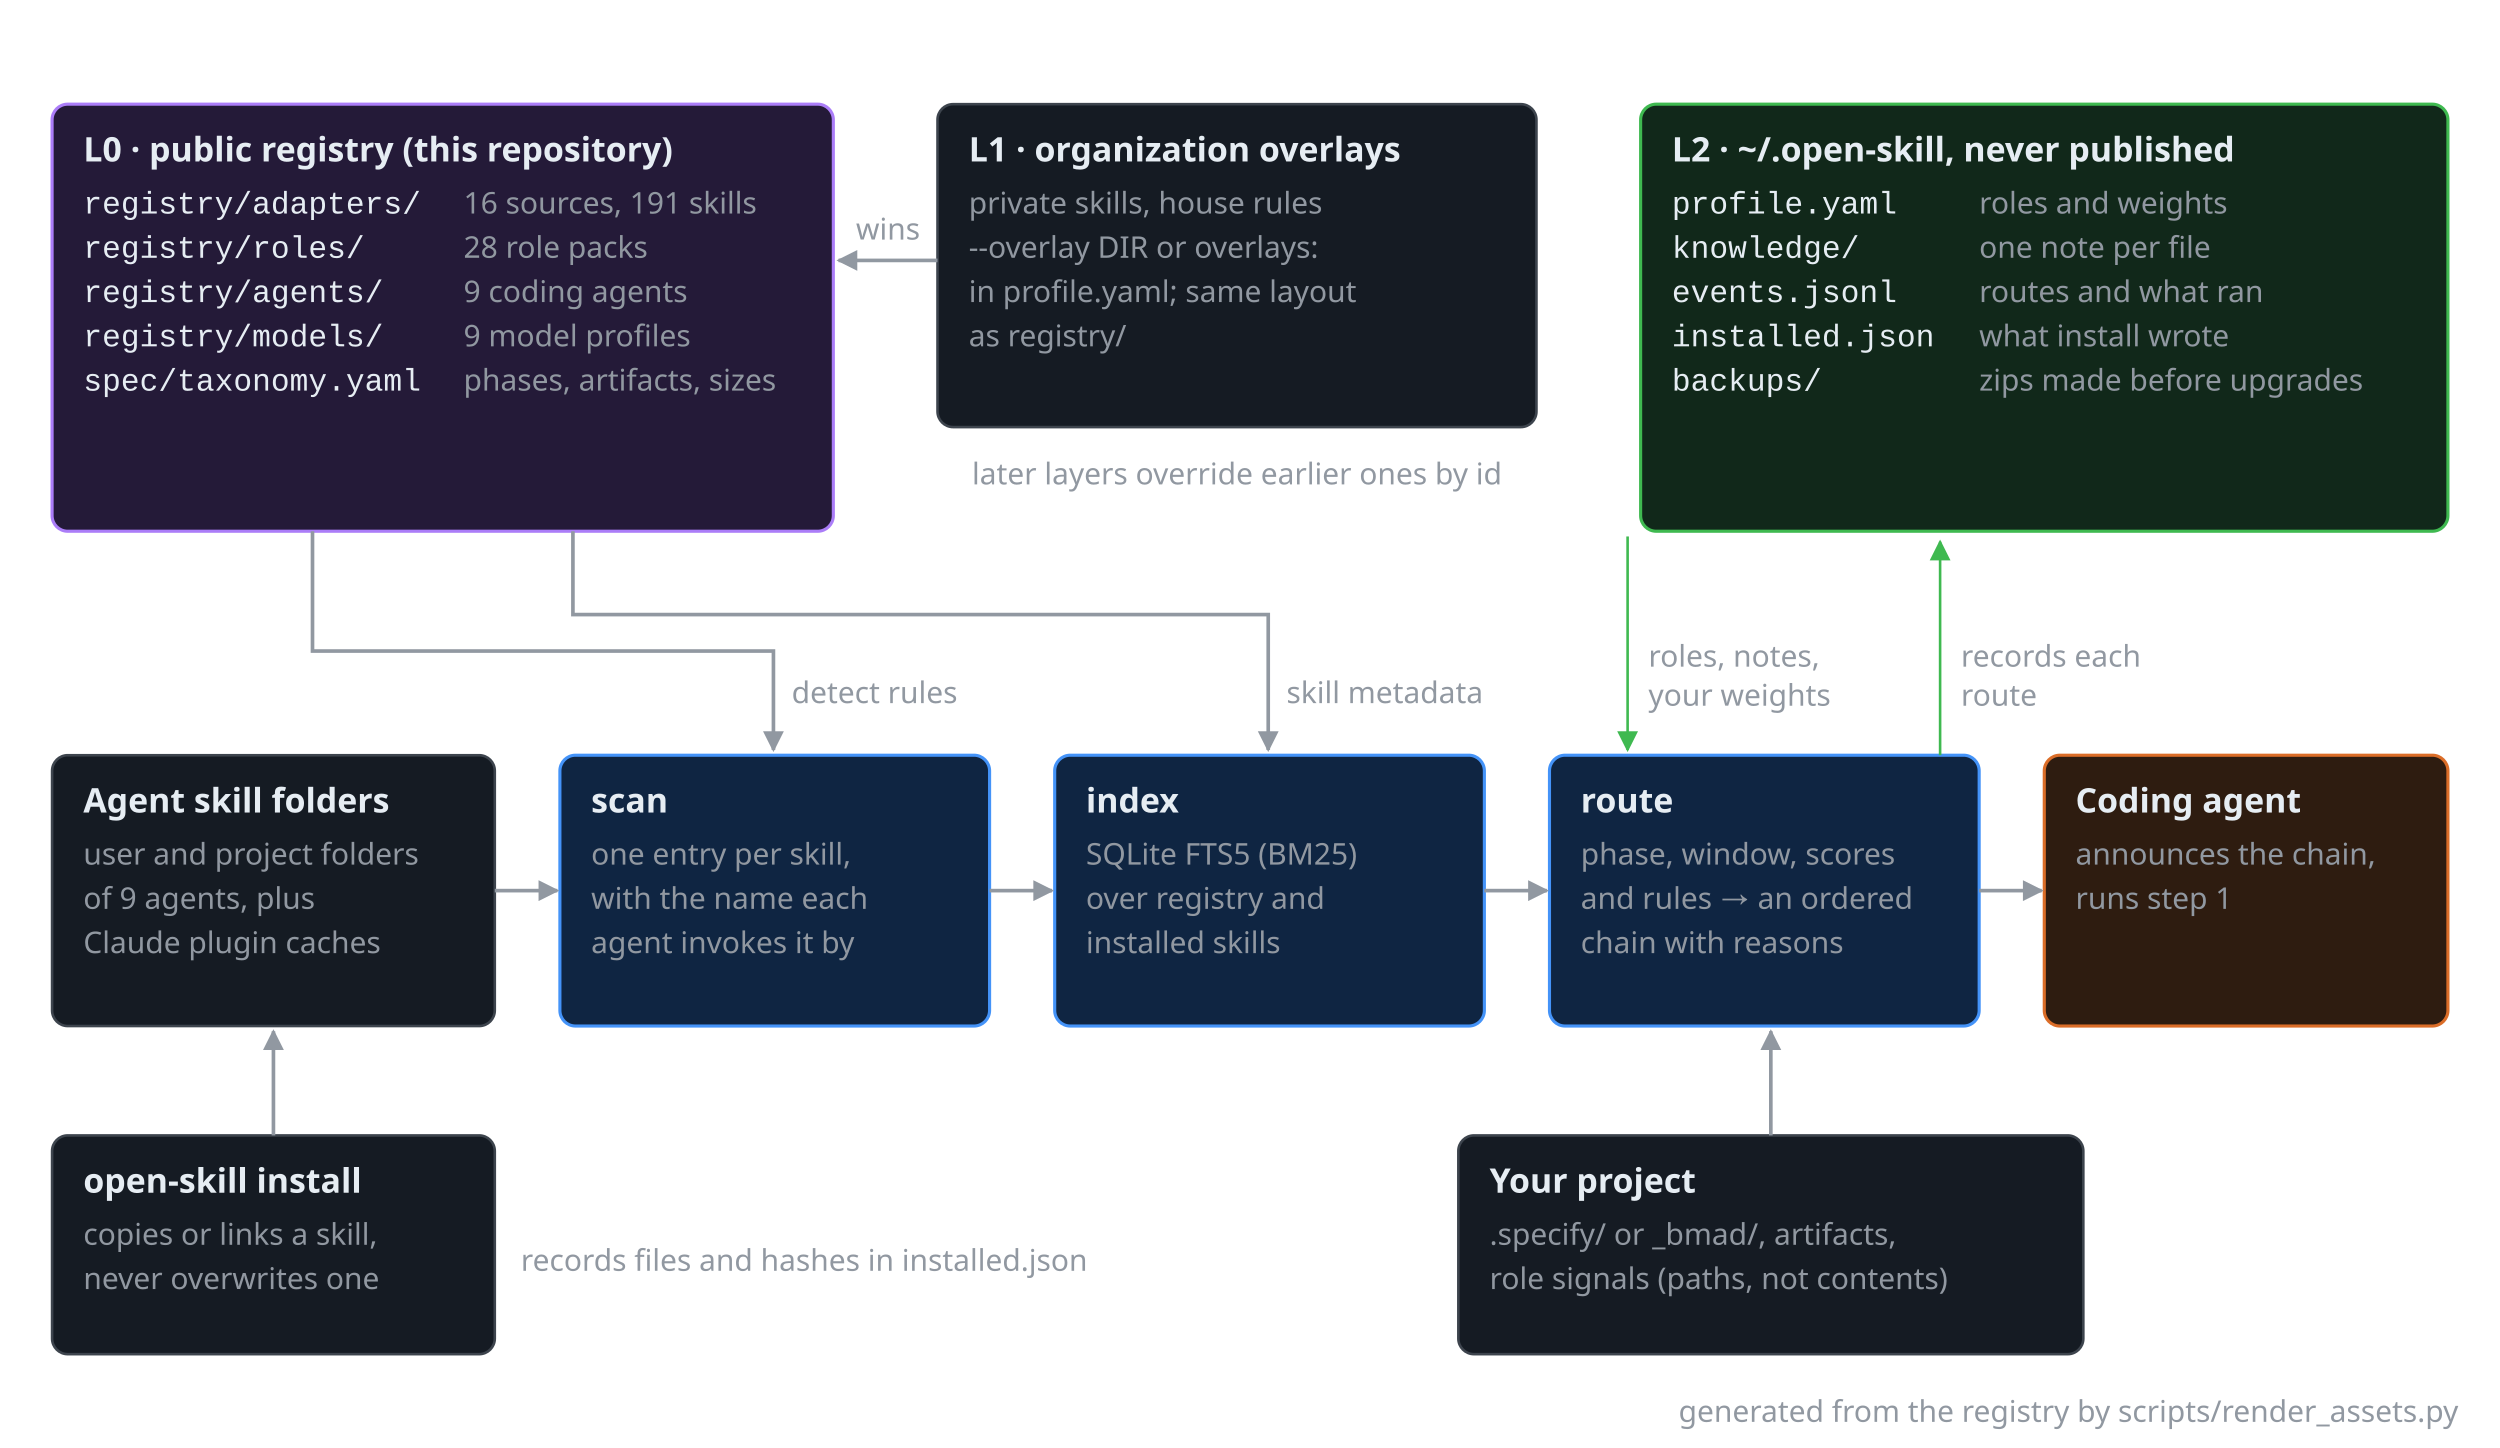
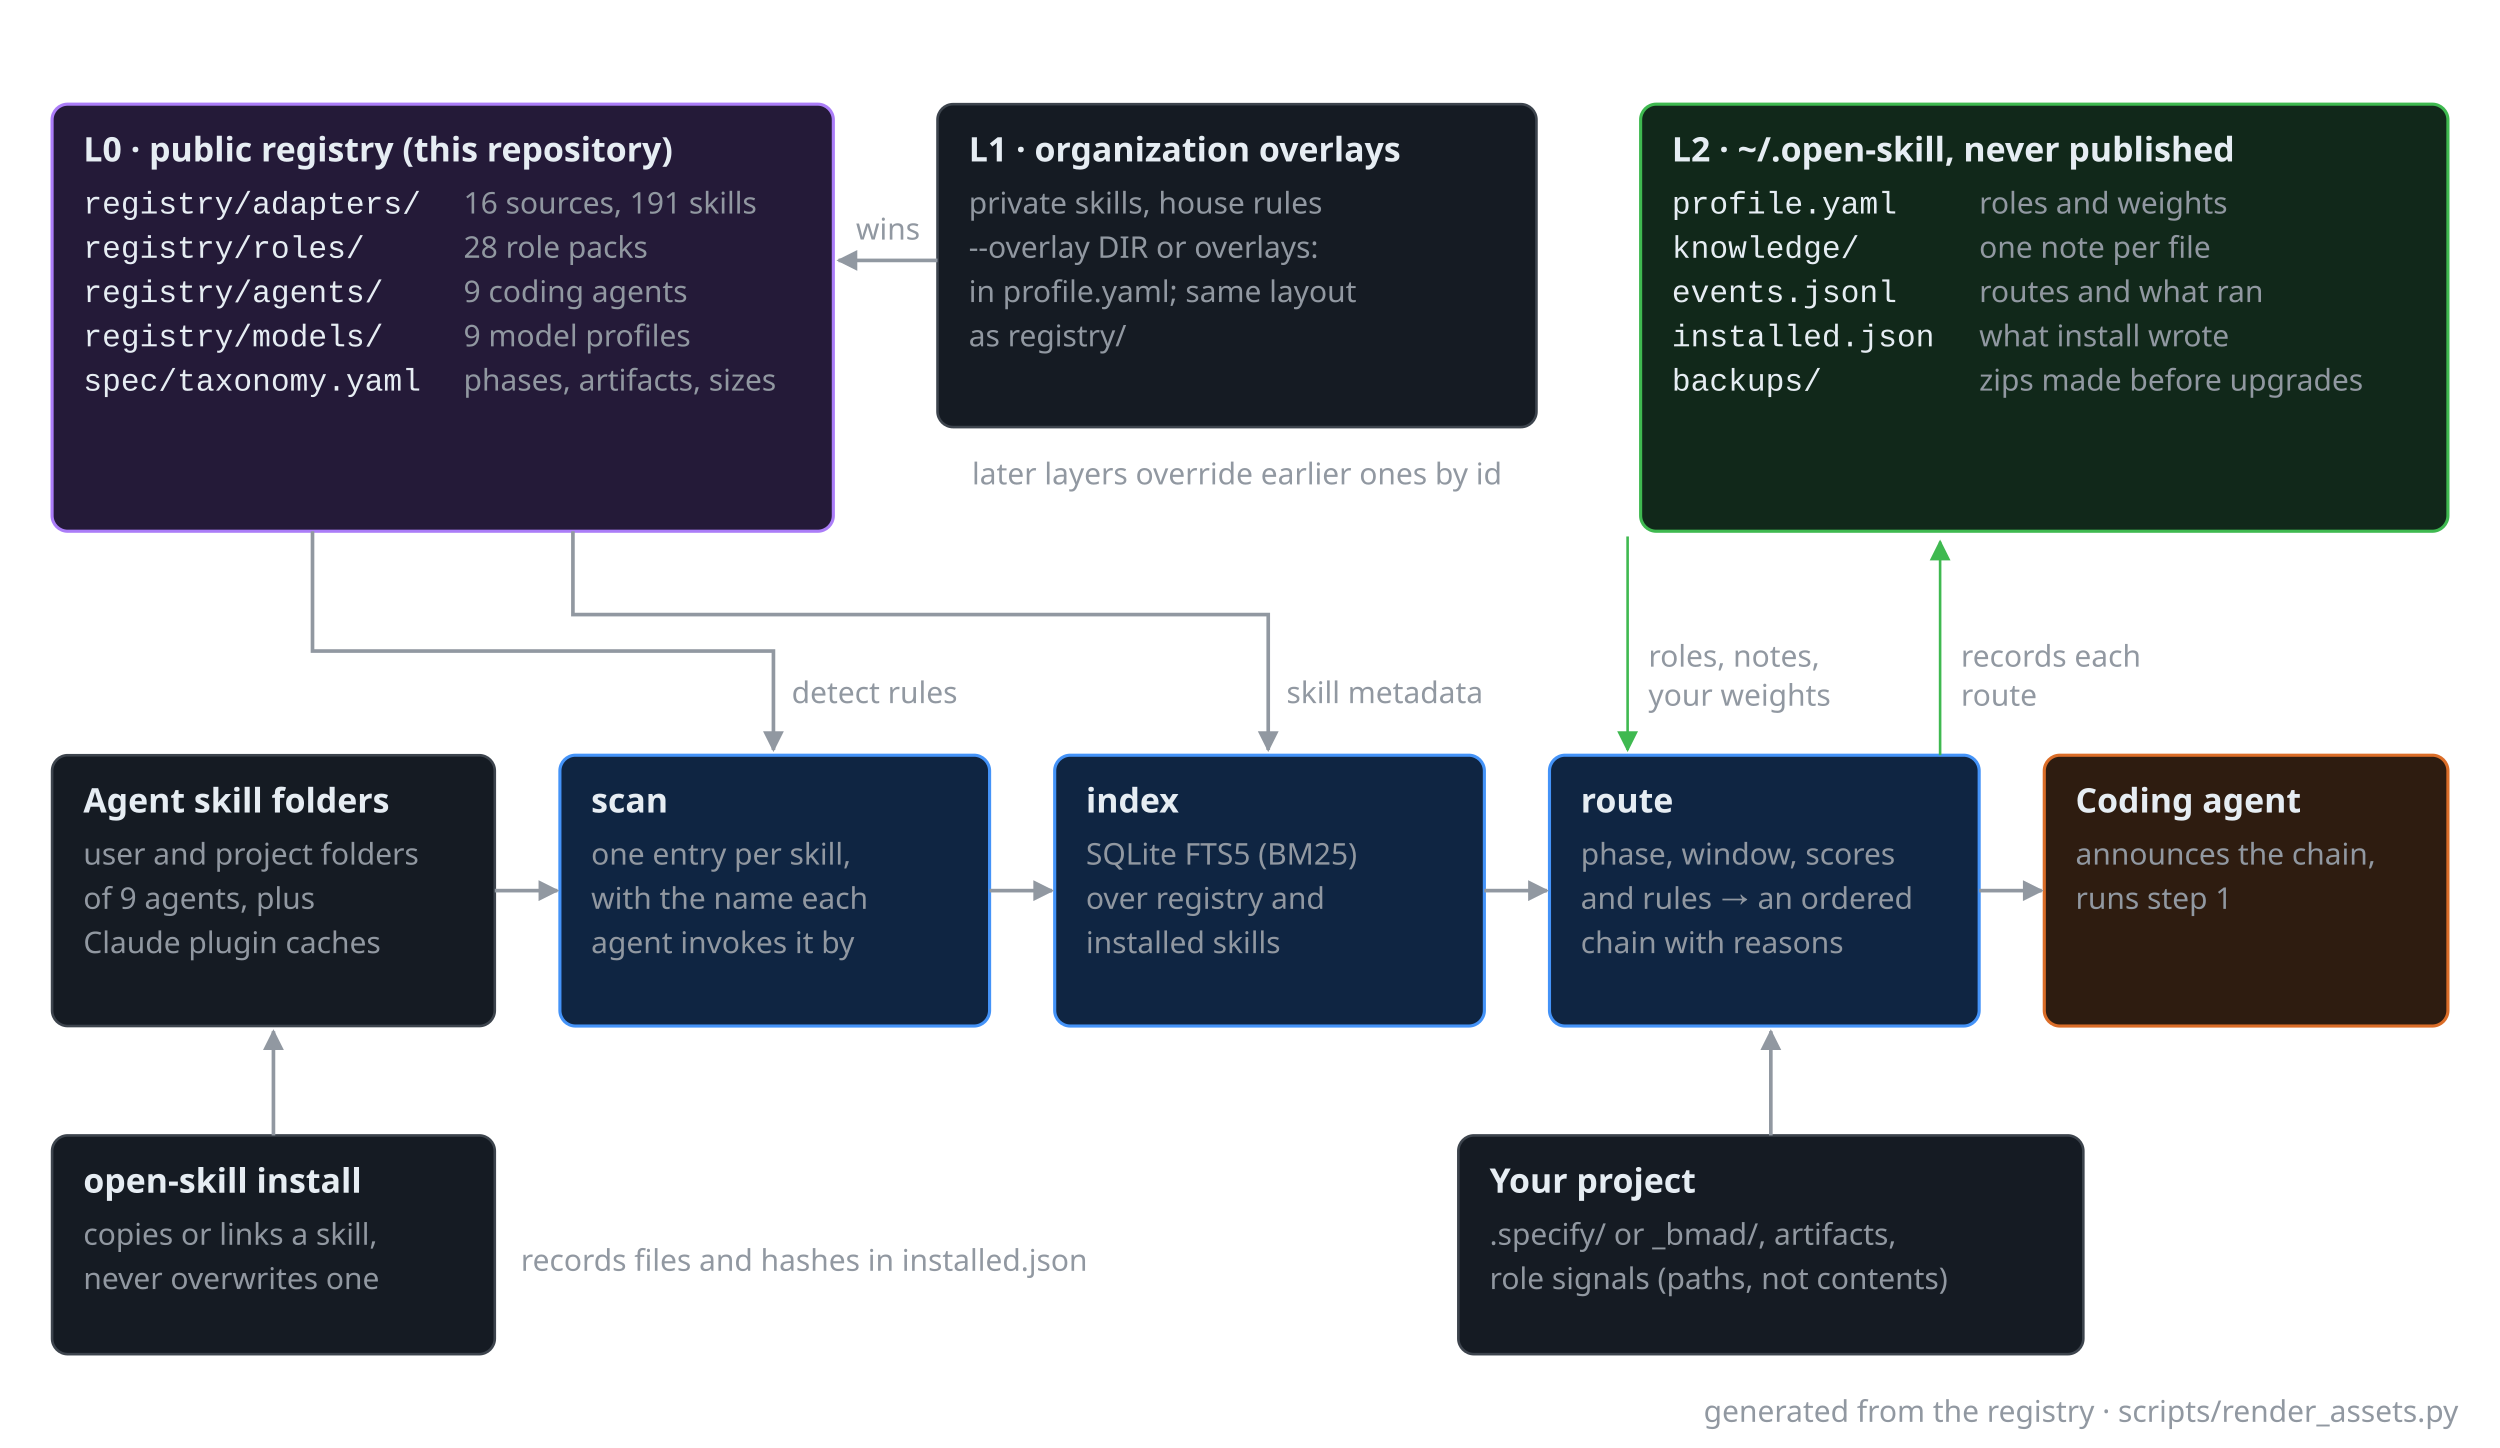
<svg xmlns="http://www.w3.org/2000/svg" width="960" height="556" viewBox="0 0 960 556" role="img" aria-label="Architecture: the public registry and organization overlays feed scan and a SQLite FTS5 index, the router uses them with your project and your local ~/.open-skill layer, and the coding agent runs the chain">
  <style>text{font-family:-apple-system,BlinkMacSystemFont,'Segoe UI','Noto Sans',Helvetica,Arial,sans-serif;font-size:13px;fill:#e6edf3}.m{fill:#9198a1}.b{font-weight:600}.s{font-size:11.5px}.h{font-size:15px;font-weight:600}.mono{font-family:ui-monospace,SFMono-Regular,'SF Mono',Menlo,Consolas,'Liberation Mono',monospace;font-size:12px}.box{fill:#151b23;stroke:#3d444d;stroke-width:1}.dash{fill:none;stroke:#3d444d;stroke-width:1;stroke-dasharray:4 3}.edge{fill:none;stroke:#9198a1;stroke-width:1.4}.blue{fill:#0f2542;stroke:#4493f8;stroke-width:1.2}.t-blue{fill:#4493f8}.e-blue{fill:none;stroke:#4493f8}#arrow-blue path{fill:#4493f8}.green{fill:#11281a;stroke:#3fb950;stroke-width:1.2}.t-green{fill:#3fb950}.e-green{fill:none;stroke:#3fb950}#arrow-green path{fill:#3fb950}.orange{fill:#2e1c10;stroke:#db6d28;stroke-width:1.2}.t-orange{fill:#db6d28}.e-orange{fill:none;stroke:#db6d28}#arrow-orange path{fill:#db6d28}.purple{fill:#241a38;stroke:#ab7df8;stroke-width:1.2}.t-purple{fill:#ab7df8}.e-purple{fill:none;stroke:#ab7df8}#arrow-purple path{fill:#ab7df8}.red{fill:#3a1716;stroke:#f85149;stroke-width:1.2}.t-red{fill:#f85149}.e-red{fill:none;stroke:#f85149}#arrow-red path{fill:#f85149}#arrow path{fill:#9198a1}</style>
  <defs>
    <marker id="arrow" viewBox="0 0 10 10" refX="9" refY="5" markerWidth="8" markerHeight="8" markerUnits="userSpaceOnUse" orient="auto-start-reverse">
      <path d="M0 0L10 5L0 10z" />
    </marker>
    <marker id="arrow-blue" viewBox="0 0 10 10" refX="9" refY="5" markerWidth="8" markerHeight="8" markerUnits="userSpaceOnUse" orient="auto-start-reverse">
      <path d="M0 0L10 5L0 10z" />
    </marker>
    <marker id="arrow-green" viewBox="0 0 10 10" refX="9" refY="5" markerWidth="8" markerHeight="8" markerUnits="userSpaceOnUse" orient="auto-start-reverse">
      <path d="M0 0L10 5L0 10z" />
    </marker>
    <marker id="arrow-orange" viewBox="0 0 10 10" refX="9" refY="5" markerWidth="8" markerHeight="8" markerUnits="userSpaceOnUse" orient="auto-start-reverse">
      <path d="M0 0L10 5L0 10z" />
    </marker>
    <marker id="arrow-purple" viewBox="0 0 10 10" refX="9" refY="5" markerWidth="8" markerHeight="8" markerUnits="userSpaceOnUse" orient="auto-start-reverse">
      <path d="M0 0L10 5L0 10z" />
    </marker>
    <marker id="arrow-red" viewBox="0 0 10 10" refX="9" refY="5" markerWidth="8" markerHeight="8" markerUnits="userSpaceOnUse" orient="auto-start-reverse">
      <path d="M0 0L10 5L0 10z" />
    </marker>
  </defs>
  <rect x="20" y="40" width="300" height="164" rx="6" class="purple" />
  <text x="32" y="62" class="b">L0 · public registry (this repository)</text>
  <text x="32" y="82" class="mono">registry/adapters/</text>
  <text x="178" y="82" class="m s">16 sources, 191 skills</text>
  <text x="32" y="99" class="mono">registry/roles/</text>
  <text x="178" y="99" class="m s">28 role packs</text>
  <text x="32" y="116" class="mono">registry/agents/</text>
  <text x="178" y="116" class="m s">9 coding agents</text>
  <text x="32" y="133" class="mono">registry/models/</text>
  <text x="178" y="133" class="m s">9 model profiles</text>
  <text x="32" y="150" class="mono">spec/taxonomy.yaml</text>
  <text x="178" y="150" class="m s">phases, artifacts, sizes</text>
  <rect x="360" y="40" width="230" height="124" rx="6" class="box" />
  <text x="372" y="62" class="b">L1 · organization overlays</text>
  <text x="372" y="82" class="m s">private skills, house rules</text>
  <text x="372" y="99" class="m s">--overlay DIR or overlays:</text>
  <text x="372" y="116" class="m s">in profile.yaml; same layout</text>
  <text x="372" y="133" class="m s">as registry/</text>
  <rect x="630" y="40" width="310" height="164" rx="6" class="green" />
  <text x="642" y="62" class="b">L2 · ~/.open-skill, never published</text>
  <text x="642" y="82" class="mono">profile.yaml</text>
  <text x="760" y="82" class="m s">roles and weights</text>
  <text x="642" y="99" class="mono">knowledge/</text>
  <text x="760" y="99" class="m s">one note per file</text>
  <text x="642" y="116" class="mono">events.jsonl</text>
  <text x="760" y="116" class="m s">routes and what ran</text>
  <text x="642" y="133" class="mono">installed.json</text>
  <text x="760" y="133" class="m s">what install wrote</text>
  <text x="642" y="150" class="mono">backups/</text>
  <text x="760" y="150" class="m s">zips made before upgrades</text>
  <path d="M360 100L322 100" class="edge" marker-end="url(#arrow)" />
  <text x="341" y="92" class="m s" text-anchor="middle">wins</text>
  <text x="475" y="186" class="m s" text-anchor="middle">later layers override earlier ones by id</text>
  <rect x="20" y="290" width="170" height="104" rx="6" class="box" />
  <text x="32" y="312" class="b">Agent skill folders</text>
  <text x="32" y="332" class="m s">user and project folders</text>
  <text x="32" y="349" class="m s">of 9 agents, plus</text>
  <text x="32" y="366" class="m s">Claude plugin caches</text>
  <rect x="215" y="290" width="165" height="104" rx="6" class="blue" />
  <text x="227" y="312" class="b">scan</text>
  <text x="227" y="332" class="m s">one entry per skill,</text>
  <text x="227" y="349" class="m s">with the name each</text>
  <text x="227" y="366" class="m s">agent invokes it by</text>
  <rect x="405" y="290" width="165" height="104" rx="6" class="blue" />
  <text x="417" y="312" class="b">index</text>
  <text x="417" y="332" class="m s">SQLite FTS5 (BM25)</text>
  <text x="417" y="349" class="m s">over registry and</text>
  <text x="417" y="366" class="m s">installed skills</text>
  <rect x="595" y="290" width="165" height="104" rx="6" class="blue" />
  <text x="607" y="312" class="b">route</text>
  <text x="607" y="332" class="m s">phase, window, scores</text>
  <text x="607" y="349" class="m s">and rules → an ordered</text>
  <text x="607" y="366" class="m s">chain with reasons</text>
  <rect x="785" y="290" width="155" height="104" rx="6" class="orange" />
  <text x="797" y="312" class="b">Coding agent</text>
  <text x="797" y="332" class="m s">announces the chain,</text>
  <text x="797" y="349" class="m s">runs step 1</text>
  <rect x="20" y="436" width="170" height="84" rx="6" class="box" />
  <text x="32" y="458" class="b">open-skill install</text>
  <text x="32" y="478" class="m s">copies or links a skill,</text>
  <text x="32" y="495" class="m s">never overwrites one</text>
  <rect x="560" y="436" width="240" height="84" rx="6" class="box" />
  <text x="572" y="458" class="b">Your project</text>
  <text x="572" y="478" class="m s">.specify/ or _bmad/, artifacts,</text>
  <text x="572" y="495" class="m s">role signals (paths, not contents)</text>
  <path d="M190 342L214 342" class="edge" marker-end="url(#arrow)" />
  <path d="M380 342L404 342" class="edge" marker-end="url(#arrow)" />
  <path d="M570 342L594 342" class="edge" marker-end="url(#arrow)" />
  <path d="M760 342L784 342" class="edge" marker-end="url(#arrow)" />
  <path d="M105 436L105 396" class="edge" marker-end="url(#arrow)" />
  <path d="M120 204L120 250L297 250L297 288" class="edge" marker-end="url(#arrow)" />
  <path d="M220 204L220 236L487 236L487 288" class="edge" marker-end="url(#arrow)" />
  <text x="304" y="270" class="m s">detect rules</text>
  <text x="494" y="270" class="m s">skill metadata</text>
  <path d="M625 206L625 288" class="e-green" marker-end="url(#arrow-green)" />
  <path d="M745 290L745 208" class="e-green" marker-end="url(#arrow-green)" />
  <text x="633" y="256" class="m s">roles, notes,</text>
  <text x="633" y="271" class="m s">your weights</text>
  <text x="753" y="256" class="m s">records each</text>
  <text x="753" y="271" class="m s">route</text>
  <path d="M680 436L680 396" class="edge" marker-end="url(#arrow)" />
  <text x="200" y="488" class="m s">records files and hashes in installed.json</text>
-   <text x="944" y="546" class="m s" text-anchor="end">generated from the registry by scripts/render_assets.py</text>
+   <text x="944" y="546" class="m s" text-anchor="end">generated from the registry · scripts/render_assets.py</text>
</svg>
